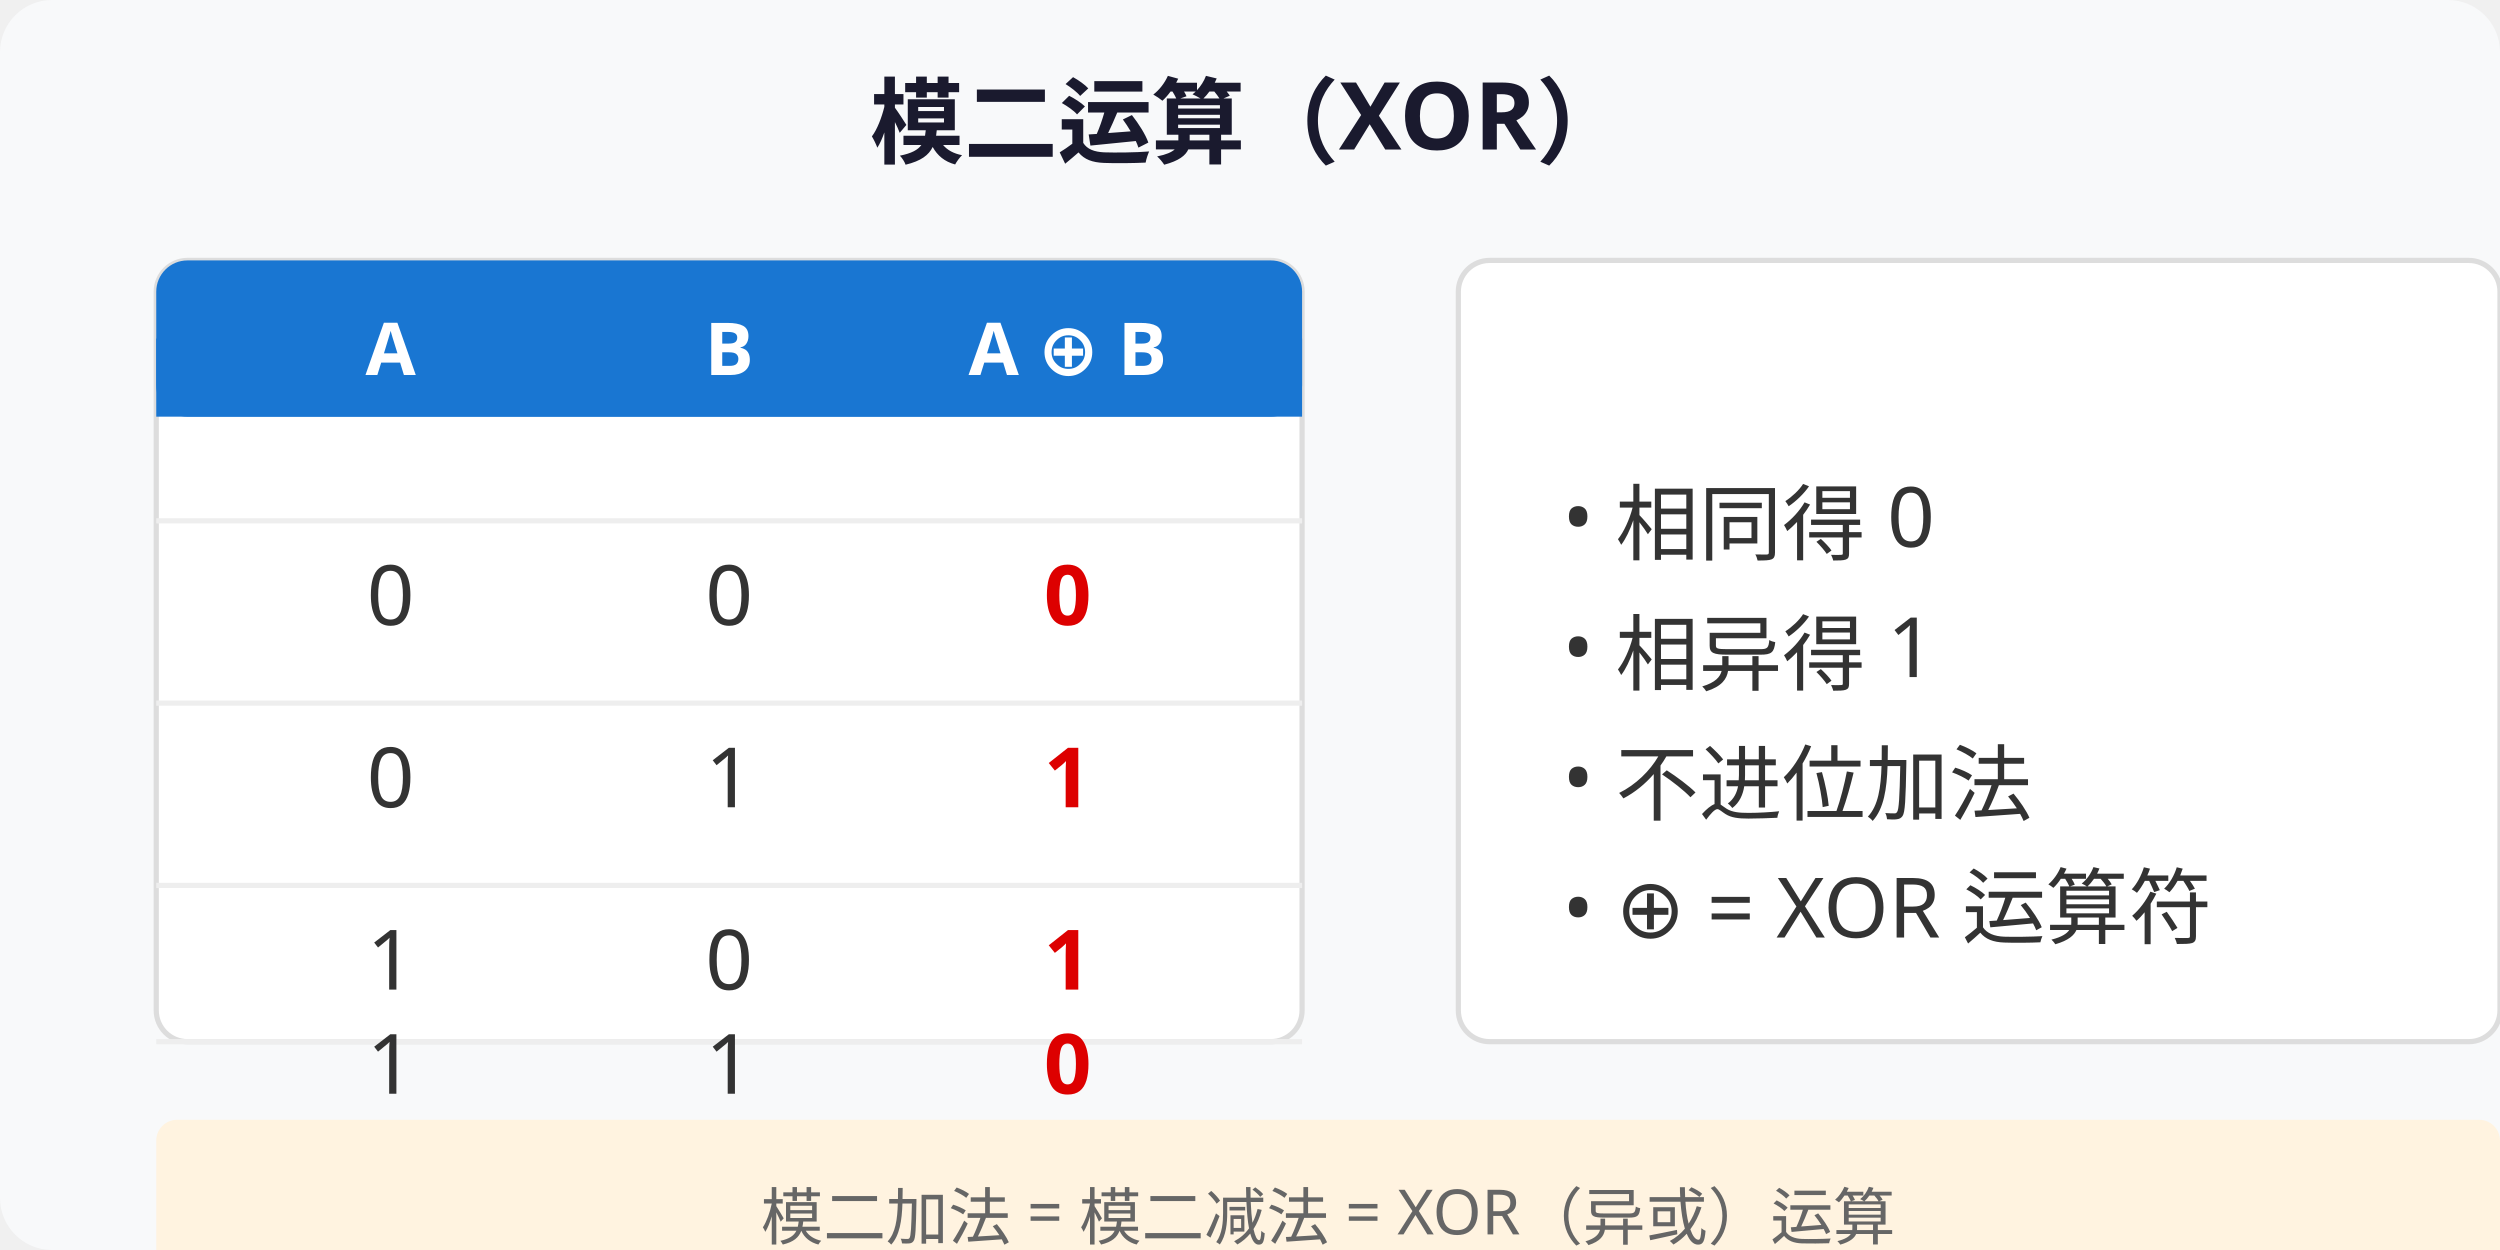
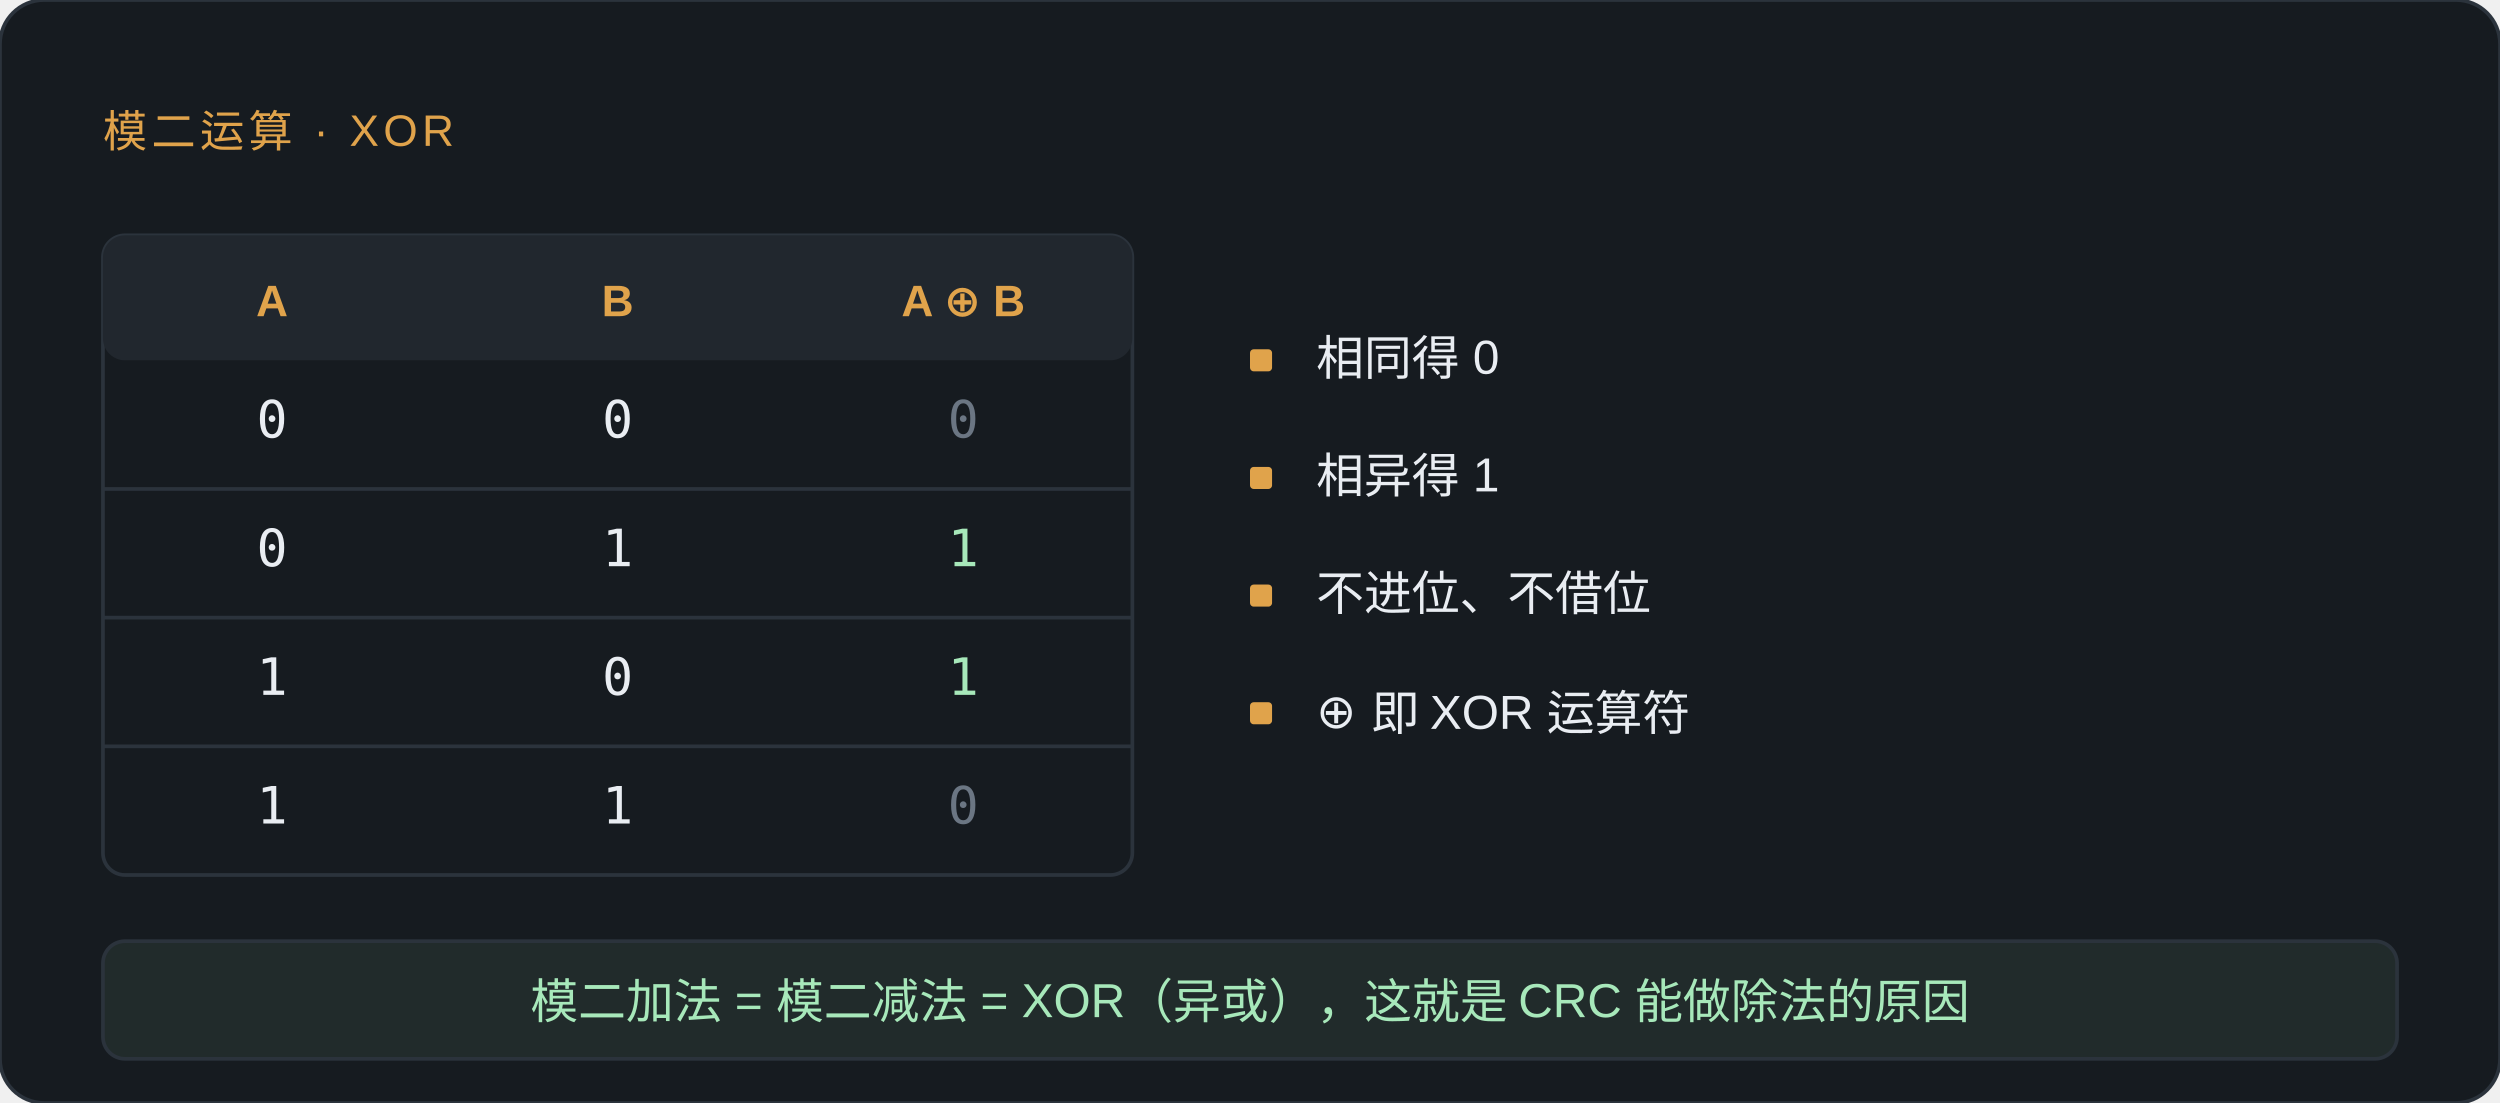
- <svg xmlns="http://www.w3.org/2000/svg" width="480" height="240" viewBox="0 0 480 240">
-   <style>
-     text { font-family: 'Segoe UI', 'Microsoft YaHei', sans-serif; }
-     .title { font-size: 18px; font-weight: bold; fill: #1a1a2e; }
-     .th { font-size: 14px; font-weight: bold; fill: #fff; }
-     .td { font-size: 16px; fill: #333; }
-     .res { font-size: 16px; font-weight: bold; fill: #d00; }
-     .note { font-size: 12px; fill: #666; }
-     .sym { font-size: 20px; font-weight: bold; fill: #06f; }
-   </style>
-   <rect width="480" height="240" fill="#f8f9fa" rx="10" />
-   <text x="240" y="30" text-anchor="middle" class="title">模二运算（XOR）</text>
-   <rect x="30" y="50" width="220" height="150" fill="#fff" stroke="#ddd" rx="6" />
-   <rect x="30" y="50" width="220" height="30" fill="#1976d2" rx="6" />
-   <rect x="30" y="65" width="220" height="15" fill="#1976d2" />
-   <text x="75" y="72" text-anchor="middle" class="th">A</text>
-   <text x="140" y="72" text-anchor="middle" class="th">B</text>
-   <text x="205" y="72" text-anchor="middle" class="th">A ⊕ B</text>
-   <line x1="30" y1="100" x2="250" y2="100" stroke="#eee" />
-   <text x="75" y="120" text-anchor="middle" class="td">0</text>
-   <text x="140" y="120" text-anchor="middle" class="td">0</text>
-   <text x="205" y="120" text-anchor="middle" class="res">0</text>
-   <line x1="30" y1="135" x2="250" y2="135" stroke="#eee" />
-   <text x="75" y="155" text-anchor="middle" class="td">0</text>
-   <text x="140" y="155" text-anchor="middle" class="td">1</text>
-   <text x="205" y="155" text-anchor="middle" class="res">1</text>
-   <line x1="30" y1="170" x2="250" y2="170" stroke="#eee" />
-   <text x="75" y="190" text-anchor="middle" class="td">1</text>
-   <text x="140" y="190" text-anchor="middle" class="td">0</text>
-   <text x="205" y="190" text-anchor="middle" class="res">1</text>
-   <line x1="30" y1="200" x2="250" y2="200" stroke="#eee" />
-   <text x="75" y="210" text-anchor="middle" class="td">1</text>
-   <text x="140" y="210" text-anchor="middle" class="td">1</text>
-   <text x="205" y="210" text-anchor="middle" class="res">0</text>
-   <rect x="280" y="50" width="200" height="150" fill="#fff" stroke="#ddd" rx="6" />
-   <text x="380" y="75" text-anchor="middle" class="th" fill="#333">特点</text>
-   <text x="300" y="105" class="td" font-size="14">• 相同得 0</text>
-   <text x="300" y="130" class="td" font-size="14">• 相异得 1</text>
-   <text x="300" y="155" class="td" font-size="14">• 不进位加法</text>
-   <text x="300" y="180" class="td" font-size="14">• ⊕ = XOR 运算符</text>
-   <rect x="30" y="215" width="450" height="35" fill="#fff3e0" rx="4" />
-   <text x="255" y="238" text-anchor="middle" class="note">模二加法 = 模二减法 = XOR（异或）运算</text>
+ <svg xmlns="http://www.w3.org/2000/svg" viewBox="0 0 680 300" font-family="'Microsoft YaHei','PingFang SC',Arial,sans-serif">
+   <rect width="680" height="300" rx="12" fill="#161b20" stroke="#2b333c" />
+   <text x="28" y="40" font-size="12" font-weight="500" fill="#e0a34b" letter-spacing="1.2">模二运算 · XOR</text>
+   <rect x="28" y="64" width="280" height="174" rx="6" fill="none" stroke="#2b333c" />
+   <rect x="28" y="64" width="280" height="34" rx="6" fill="#21272e" />
+   <text x="74" y="86" text-anchor="middle" font-size="12" font-weight="700" fill="#e0a34b">A</text>
+   <text x="168" y="86" text-anchor="middle" font-size="12" font-weight="700" fill="#e0a34b">B</text>
+   <text x="262" y="86" text-anchor="middle" font-size="12" font-weight="700" fill="#e0a34b">A ⊕ B</text>
+   <line x1="28" y1="133" x2="308" y2="133" stroke="#2b333c" />
+   <line x1="28" y1="168" x2="308" y2="168" stroke="#2b333c" />
+   <line x1="28" y1="203" x2="308" y2="203" stroke="#2b333c" />
+   <text x="74" y="119" text-anchor="middle" font-size="14" font-family="Consolas,monospace" fill="#e9edf2">0</text>
+   <text x="168" y="119" text-anchor="middle" font-size="14" font-family="Consolas,monospace" fill="#e9edf2">0</text>
+   <text x="262" y="119" text-anchor="middle" font-size="14" font-family="Consolas,monospace" fill="#6b7683">0</text>
+   <text x="74" y="154" text-anchor="middle" font-size="14" font-family="Consolas,monospace" fill="#e9edf2">0</text>
+   <text x="168" y="154" text-anchor="middle" font-size="14" font-family="Consolas,monospace" fill="#e9edf2">1</text>
+   <text x="262" y="154" text-anchor="middle" font-size="14" font-family="Consolas,monospace" fill="#a7e8ba">1</text>
+   <text x="74" y="189" text-anchor="middle" font-size="14" font-family="Consolas,monospace" fill="#e9edf2">1</text>
+   <text x="168" y="189" text-anchor="middle" font-size="14" font-family="Consolas,monospace" fill="#e9edf2">0</text>
+   <text x="262" y="189" text-anchor="middle" font-size="14" font-family="Consolas,monospace" fill="#a7e8ba">1</text>
+   <text x="74" y="224" text-anchor="middle" font-size="14" font-family="Consolas,monospace" fill="#e9edf2">1</text>
+   <text x="168" y="224" text-anchor="middle" font-size="14" font-family="Consolas,monospace" fill="#e9edf2">1</text>
+   <text x="262" y="224" text-anchor="middle" font-size="14" font-family="Consolas,monospace" fill="#6b7683">0</text>
+   <rect x="340" y="95" width="6" height="6" rx="1" fill="#e0a34b" />
+   <text x="358" y="102" font-size="13" fill="#e9edf2">相同得 0</text>
+   <rect x="340" y="127" width="6" height="6" rx="1" fill="#e0a34b" />
+   <text x="358" y="134" font-size="13" fill="#e9edf2">相异得 1</text>
+   <rect x="340" y="159" width="6" height="6" rx="1" fill="#e0a34b" />
+   <text x="358" y="166" font-size="13" fill="#e9edf2">不进位、不借位</text>
+   <rect x="340" y="191" width="6" height="6" rx="1" fill="#e0a34b" />
+   <text x="358" y="198" font-size="13" fill="#e9edf2">⊕ 即 XOR 运算符</text>
+   <rect x="28" y="256" width="624" height="32" rx="6" fill="#a7e8ba" fill-opacity="0.08" stroke="#2b333c" />
+   <text x="340" y="277" text-anchor="middle" font-size="13" fill="#a7e8ba">模二加法 = 模二减法 = XOR（异或），这就是 CRC 能做除法的原因</text>
</svg>
